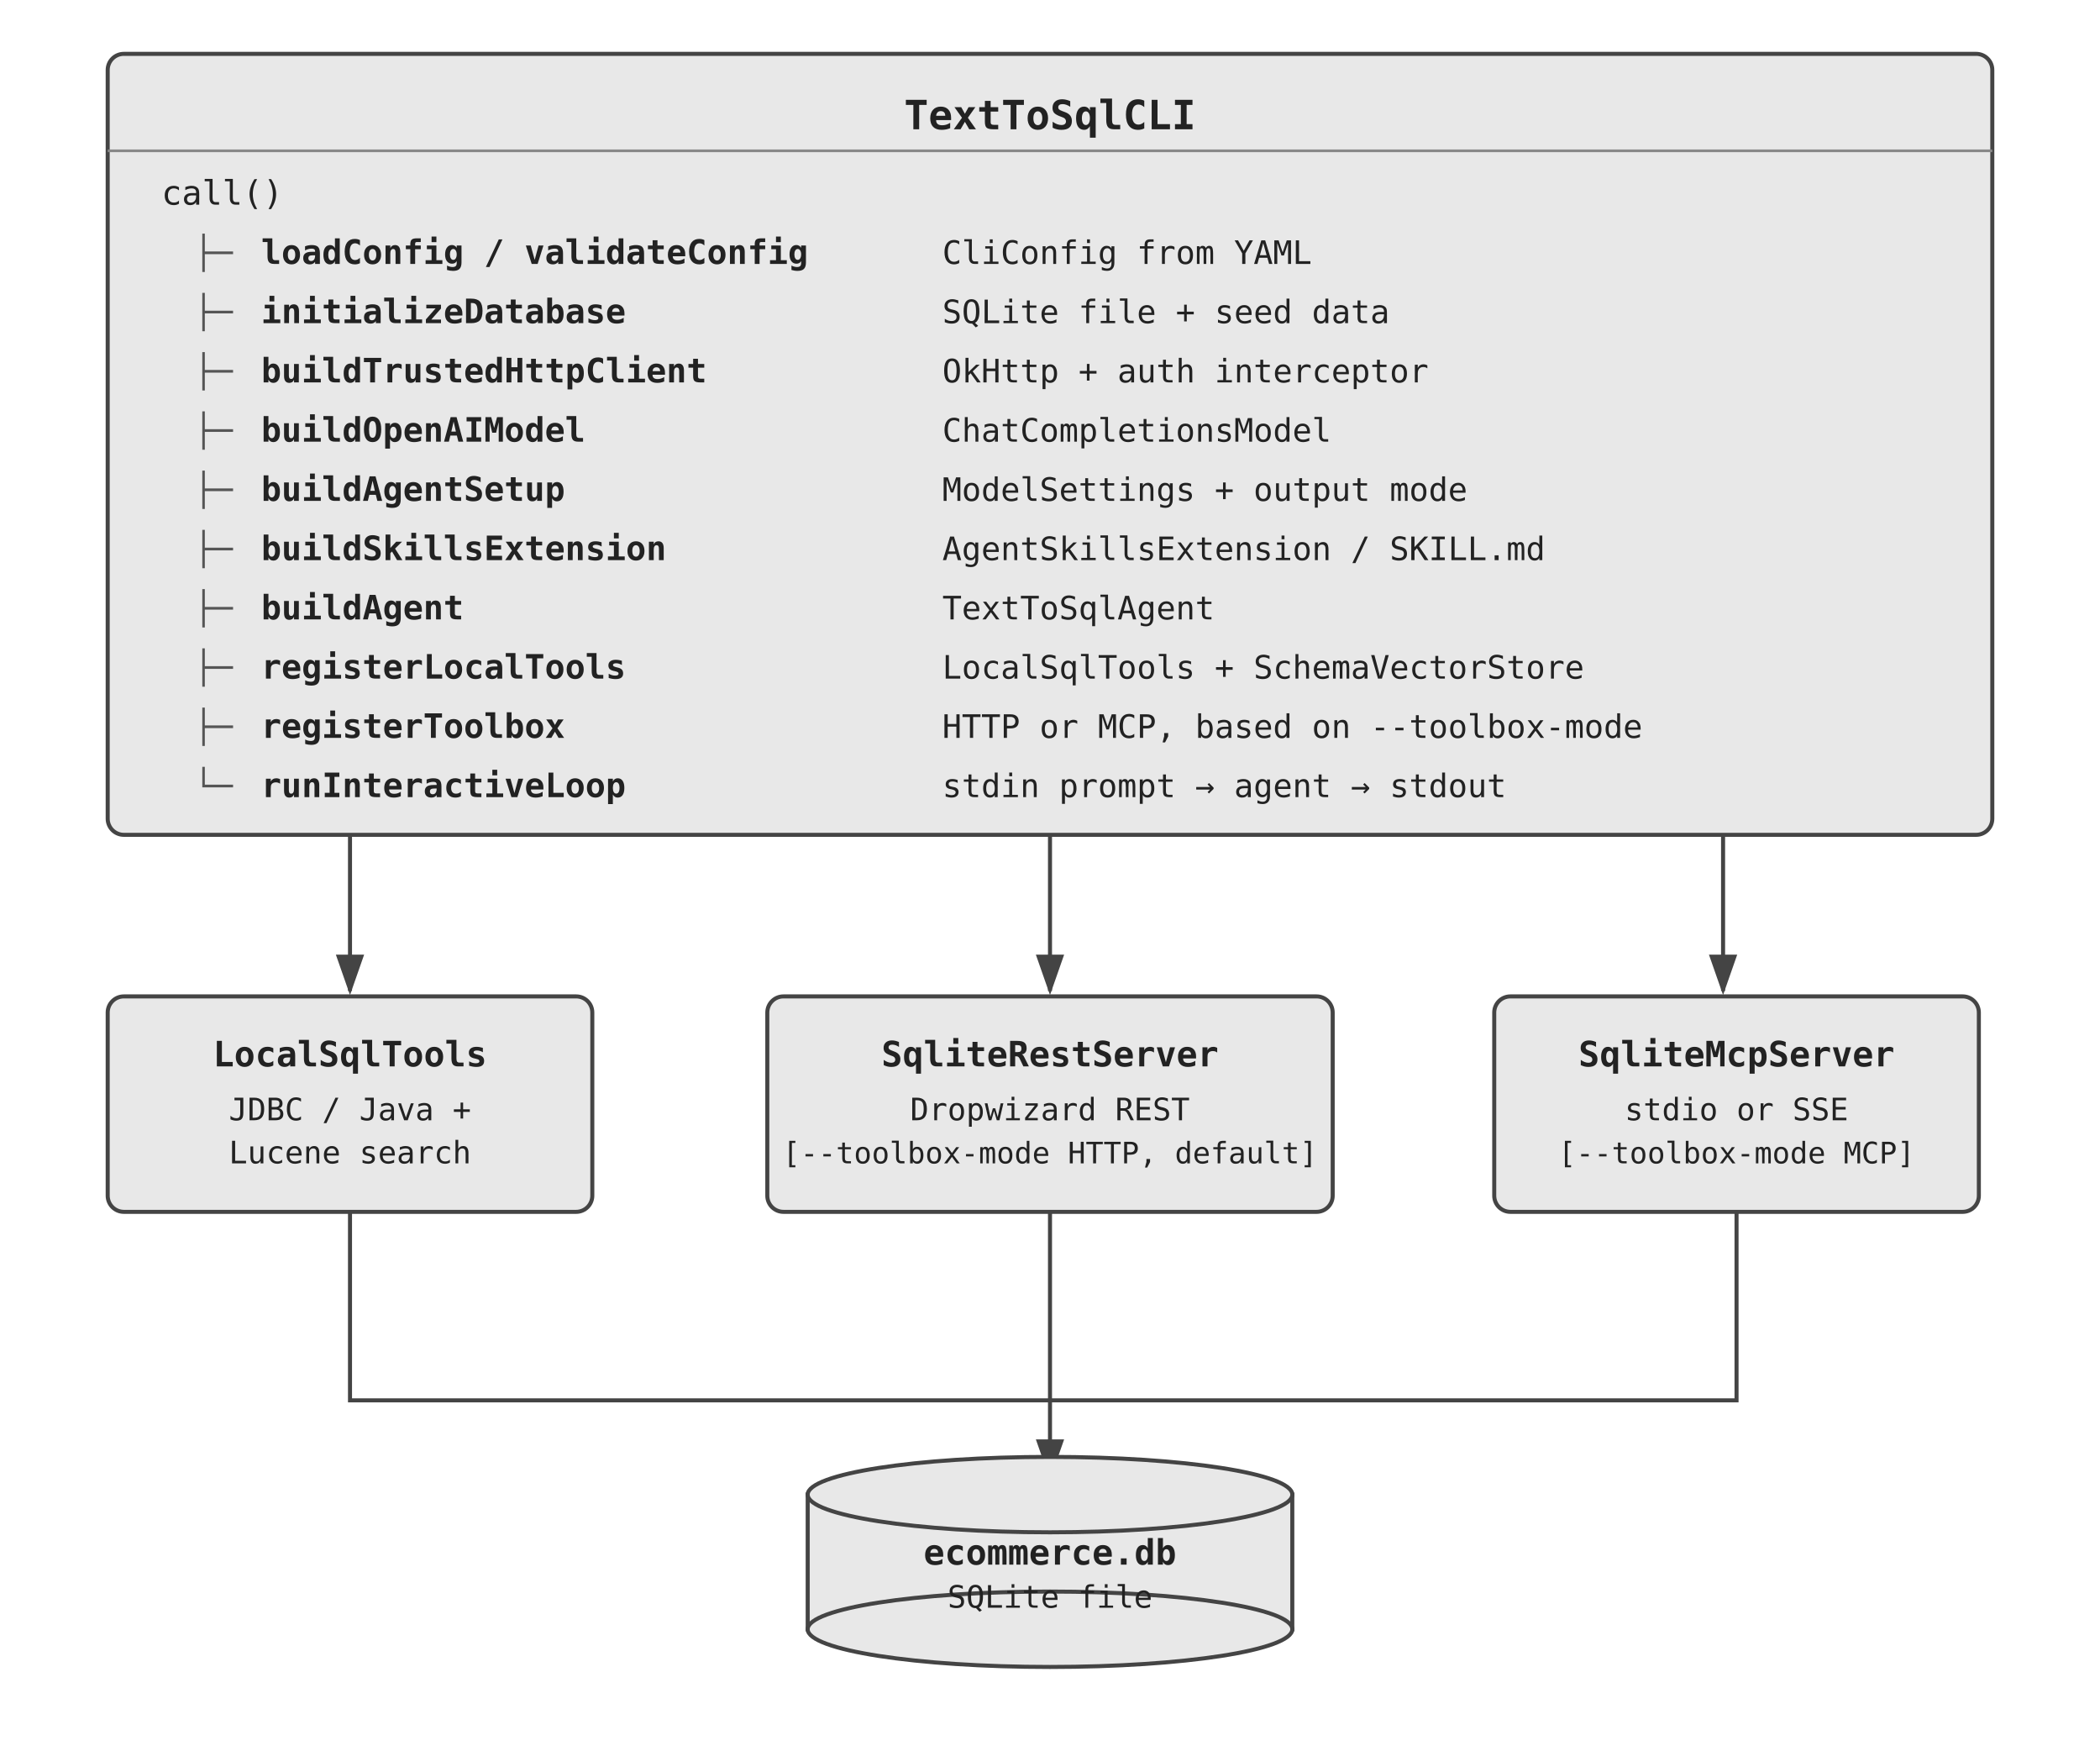
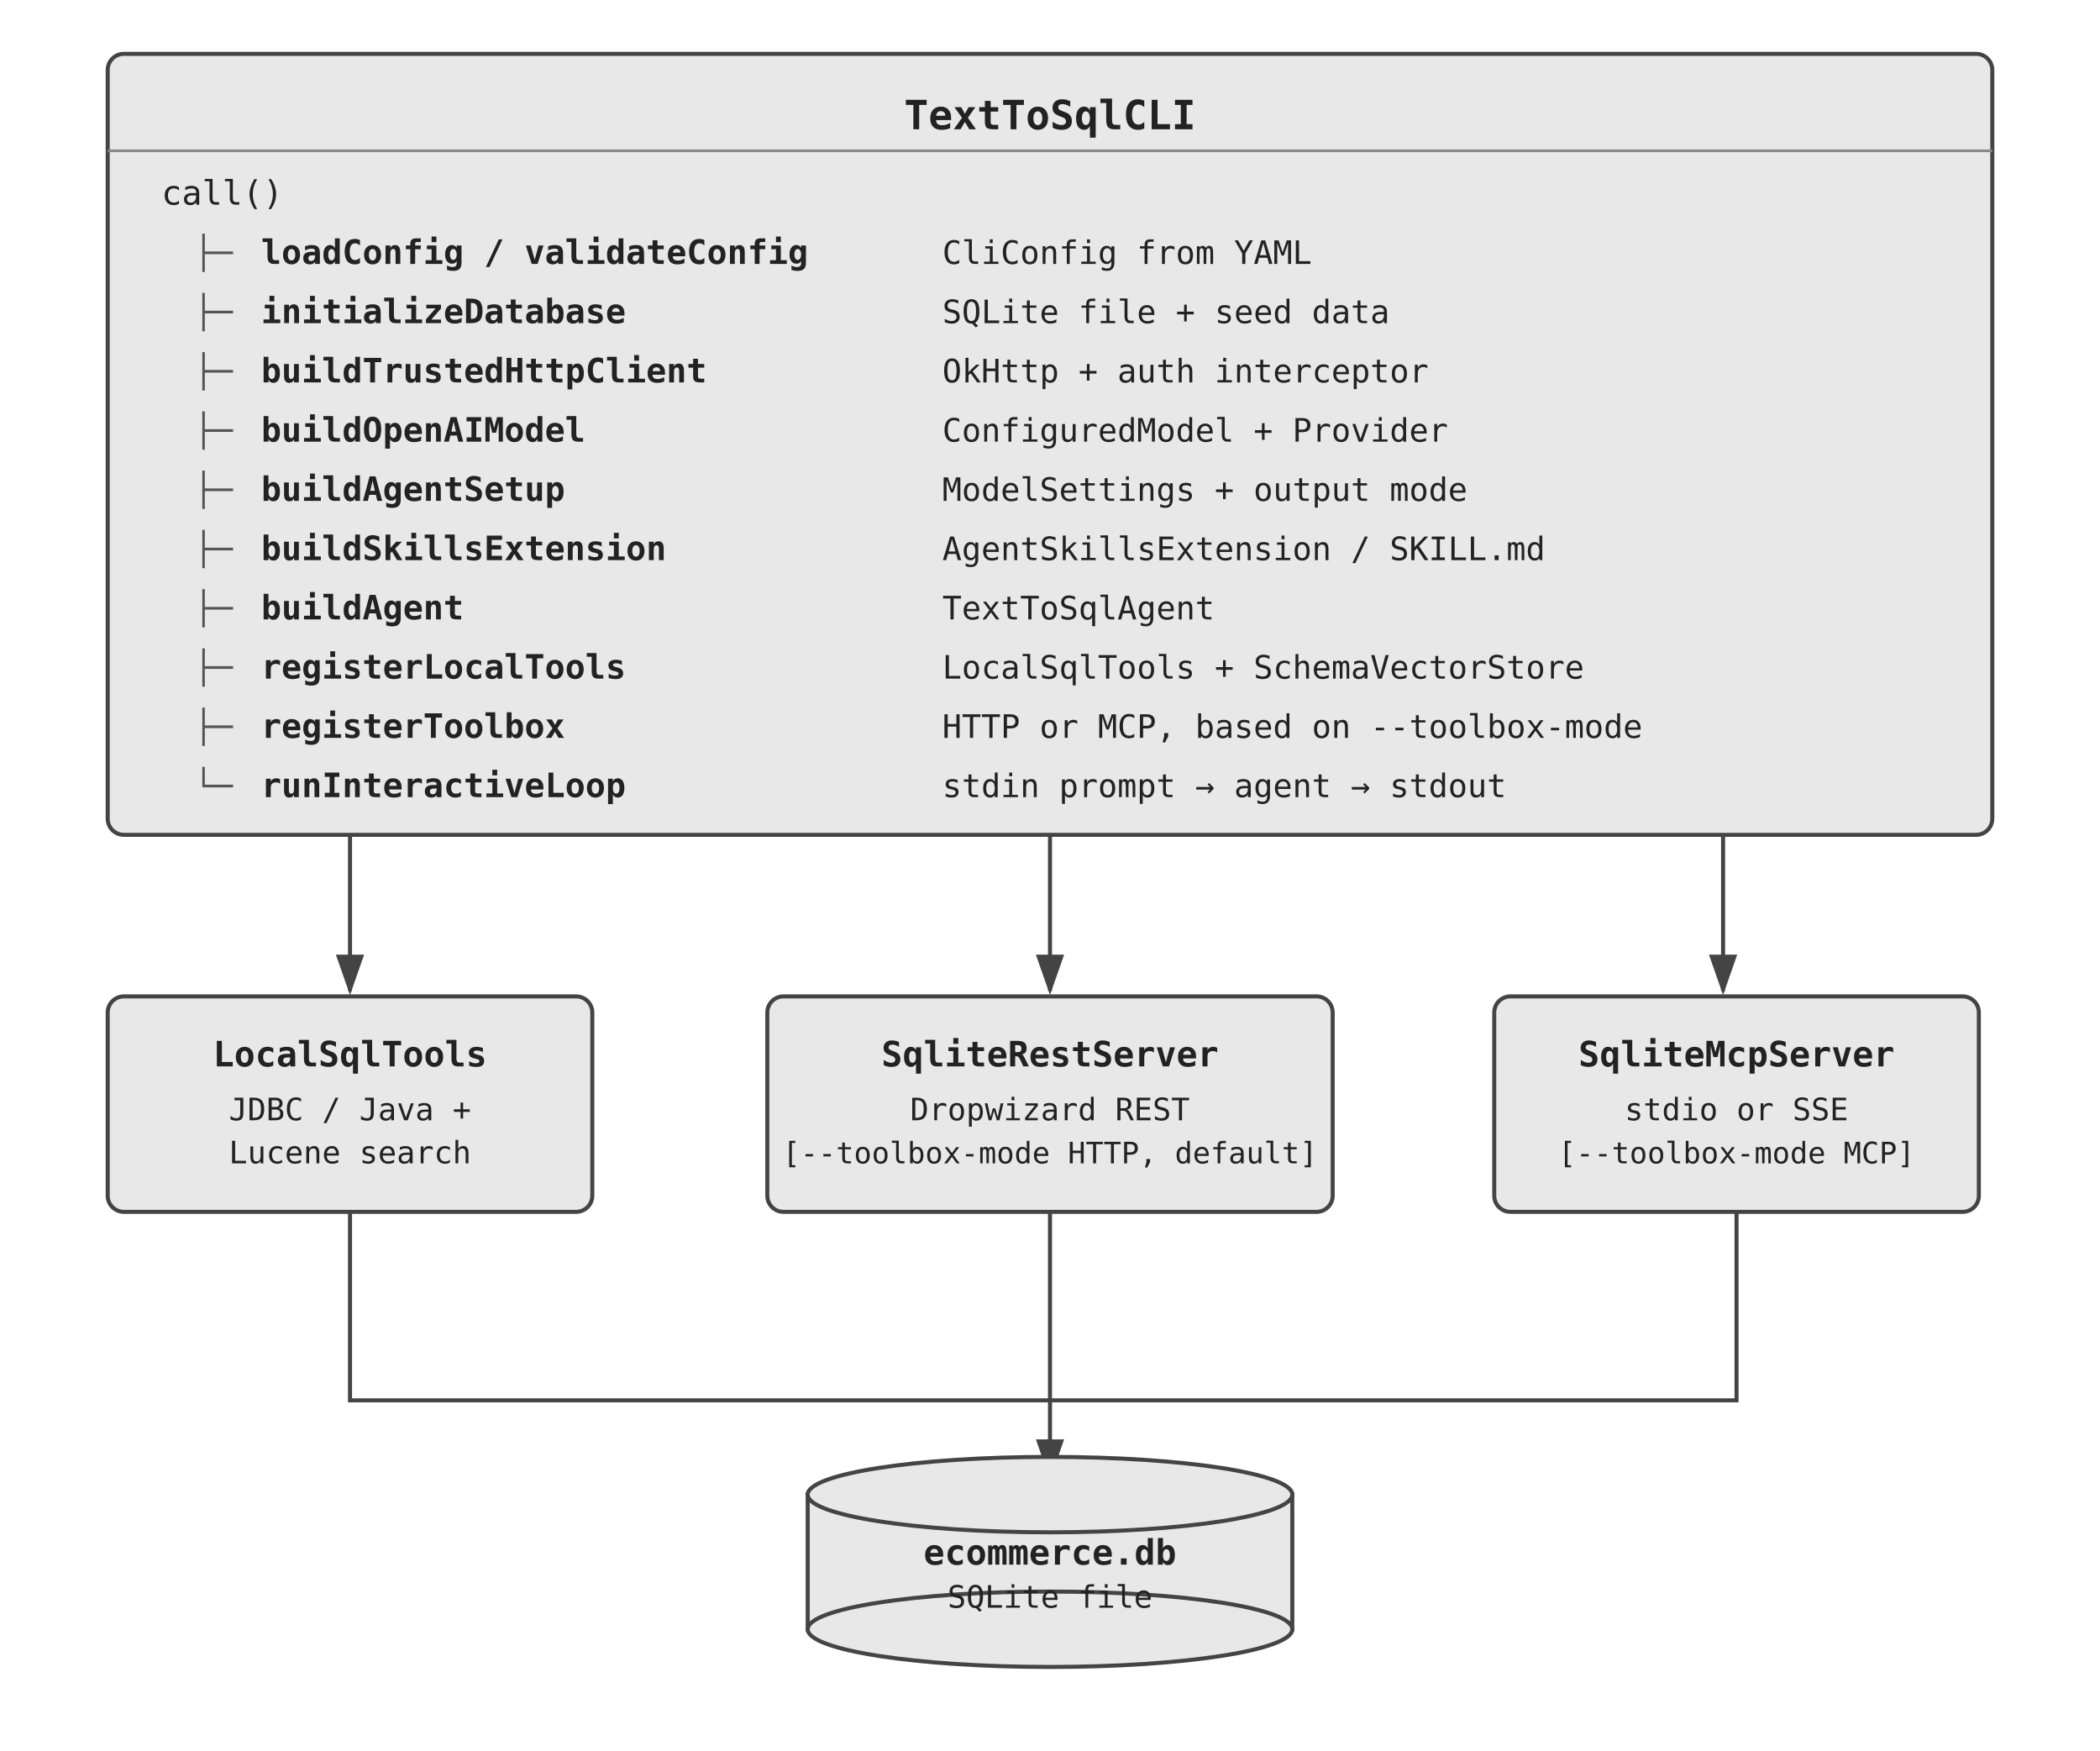
<svg xmlns="http://www.w3.org/2000/svg" width="780" height="650" viewBox="0 0 780 650" font-family="ui-monospace, 'Cascadia Code', 'Source Code Pro', Menlo, Consolas, monospace">
  <defs>
    <marker id="arrow" markerWidth="10" markerHeight="7" refX="9" refY="3.5" orient="auto">
      <polygon points="0 0, 10 3.5, 0 7" fill="#444" />
    </marker>
  </defs>
  <rect x="40" y="20" width="700" height="290" rx="6" ry="6" fill="#e8e8e8" stroke="#444" stroke-width="1.5" />
  <text x="390" y="48" text-anchor="middle" font-size="15" font-weight="bold" fill="#222">TextToSqlCLI</text>
  <line x1="40" y1="56" x2="740" y2="56" stroke="#888" stroke-width="1" />
  <text x="60" y="76" font-size="12.5" fill="#222">call()</text>
  <text x="72" y="98" font-size="12" fill="#555">├─</text>
  <text x="72" y="120" font-size="12" fill="#555">├─</text>
  <text x="72" y="142" font-size="12" fill="#555">├─</text>
  <text x="72" y="164" font-size="12" fill="#555">├─</text>
  <text x="72" y="186" font-size="12" fill="#555">├─</text>
  <text x="72" y="208" font-size="12" fill="#555">├─</text>
  <text x="72" y="230" font-size="12" fill="#555">├─</text>
  <text x="72" y="252" font-size="12" fill="#555">├─</text>
  <text x="72" y="274" font-size="12" fill="#555">├─</text>
  <text x="72" y="296" font-size="12" fill="#555">└─</text>
  <text x="97" y="98" font-size="12.5" font-weight="600" fill="#222">loadConfig / validateConfig</text>
  <text x="97" y="120" font-size="12.5" font-weight="600" fill="#222">initializeDatabase</text>
  <text x="97" y="142" font-size="12.5" font-weight="600" fill="#222">buildTrustedHttpClient</text>
  <text x="97" y="164" font-size="12.5" font-weight="600" fill="#222">buildOpenAIModel</text>
  <text x="97" y="186" font-size="12.5" font-weight="600" fill="#222">buildAgentSetup</text>
  <text x="97" y="208" font-size="12.5" font-weight="600" fill="#222">buildSkillsExtension</text>
  <text x="97" y="230" font-size="12.5" font-weight="600" fill="#222">buildAgent</text>
  <text x="97" y="252" font-size="12.5" font-weight="600" fill="#222">registerLocalTools</text>
  <text x="97" y="274" font-size="12.5" font-weight="600" fill="#222">registerToolbox</text>
  <text x="97" y="296" font-size="12.5" font-weight="600" fill="#222">runInteractiveLoop</text>
  <text x="350" y="98" font-size="12" fill="#222">CliConfig from YAML</text>
  <text x="350" y="120" font-size="12" fill="#222">SQLite file + seed data</text>
  <text x="350" y="142" font-size="12" fill="#222">OkHttp + auth interceptor</text>
-   <text x="350" y="164" font-size="12" fill="#222">ChatCompletionsModel</text>
+   <text x="350" y="164" font-size="12" fill="#222">ConfiguredModel + Provider</text>
  <text x="350" y="186" font-size="12" fill="#222">ModelSettings + output mode</text>
  <text x="350" y="208" font-size="12" fill="#222">AgentSkillsExtension / SKILL.md</text>
  <text x="350" y="230" font-size="12" fill="#222">TextToSqlAgent</text>
  <text x="350" y="252" font-size="12" fill="#222">LocalSqlTools + SchemaVectorStore</text>
  <text x="350" y="274" font-size="12" fill="#222">HTTP or MCP, based on --toolbox-mode</text>
  <text x="350" y="296" font-size="12" fill="#222">stdin prompt → agent → stdout</text>
  <line x1="130" y1="310" x2="130" y2="368" stroke="#444" stroke-width="1.5" marker-end="url(#arrow)" />
  <line x1="390" y1="310" x2="390" y2="368" stroke="#444" stroke-width="1.5" marker-end="url(#arrow)" />
  <line x1="640" y1="310" x2="640" y2="368" stroke="#444" stroke-width="1.5" marker-end="url(#arrow)" />
  <rect x="40" y="370" width="180" height="80" rx="6" ry="6" fill="#e8e8e8" stroke="#444" stroke-width="1.5" />
  <text x="130" y="396" text-anchor="middle" font-size="13" font-weight="bold" fill="#222">LocalSqlTools</text>
  <text x="130" y="416" text-anchor="middle" font-size="11.5" fill="#222">JDBC / Java +</text>
  <text x="130" y="432" text-anchor="middle" font-size="11.5" fill="#222">Lucene search</text>
  <rect x="285" y="370" width="210" height="80" rx="6" ry="6" fill="#e8e8e8" stroke="#444" stroke-width="1.5" />
  <text x="390" y="396" text-anchor="middle" font-size="13" font-weight="bold" fill="#222">SqliteRestServer</text>
  <text x="390" y="416" text-anchor="middle" font-size="11.5" fill="#222">Dropwizard REST</text>
  <text x="390" y="432" text-anchor="middle" font-size="11" fill="#222">[--toolbox-mode HTTP, default]</text>
  <rect x="555" y="370" width="180" height="80" rx="6" ry="6" fill="#e8e8e8" stroke="#444" stroke-width="1.5" />
  <text x="645" y="396" text-anchor="middle" font-size="13" font-weight="bold" fill="#222">SqliteMcpServer</text>
  <text x="645" y="416" text-anchor="middle" font-size="11.5" fill="#222">stdio or SSE</text>
  <text x="645" y="432" text-anchor="middle" font-size="11" fill="#222">[--toolbox-mode MCP]</text>
  <polyline points="130,450 130,520 390,520" fill="none" stroke="#444" stroke-width="1.5" />
  <line x1="390" y1="450" x2="390" y2="520" stroke="#444" stroke-width="1.5" />
  <polyline points="645,450 645,520 390,520" fill="none" stroke="#444" stroke-width="1.5" />
  <line x1="390" y1="520" x2="390" y2="548" stroke="#444" stroke-width="1.5" marker-end="url(#arrow)" />
  <rect x="300" y="555" width="180" height="50" fill="#e8e8e8" stroke="#444" stroke-width="1.5" />
  <ellipse cx="390" cy="555" rx="90" ry="14" fill="#e8e8e8" stroke="#444" stroke-width="1.5" />
  <ellipse cx="390" cy="605" rx="90" ry="14" fill="#e8e8e8" stroke="#444" stroke-width="1.5" />
  <text x="390" y="581" text-anchor="middle" font-size="13" font-weight="bold" fill="#222">ecommerce.db</text>
  <text x="390" y="597" text-anchor="middle" font-size="11.5" fill="#222">SQLite file</text>
</svg>
